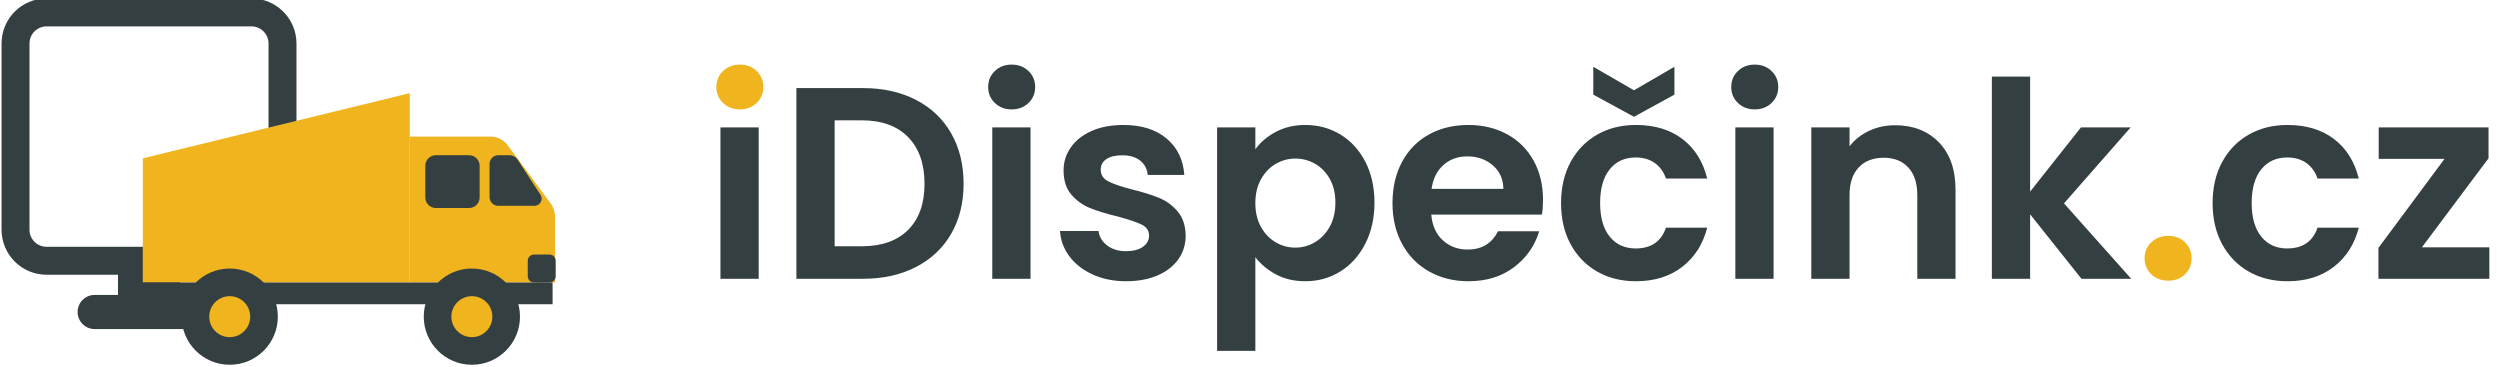
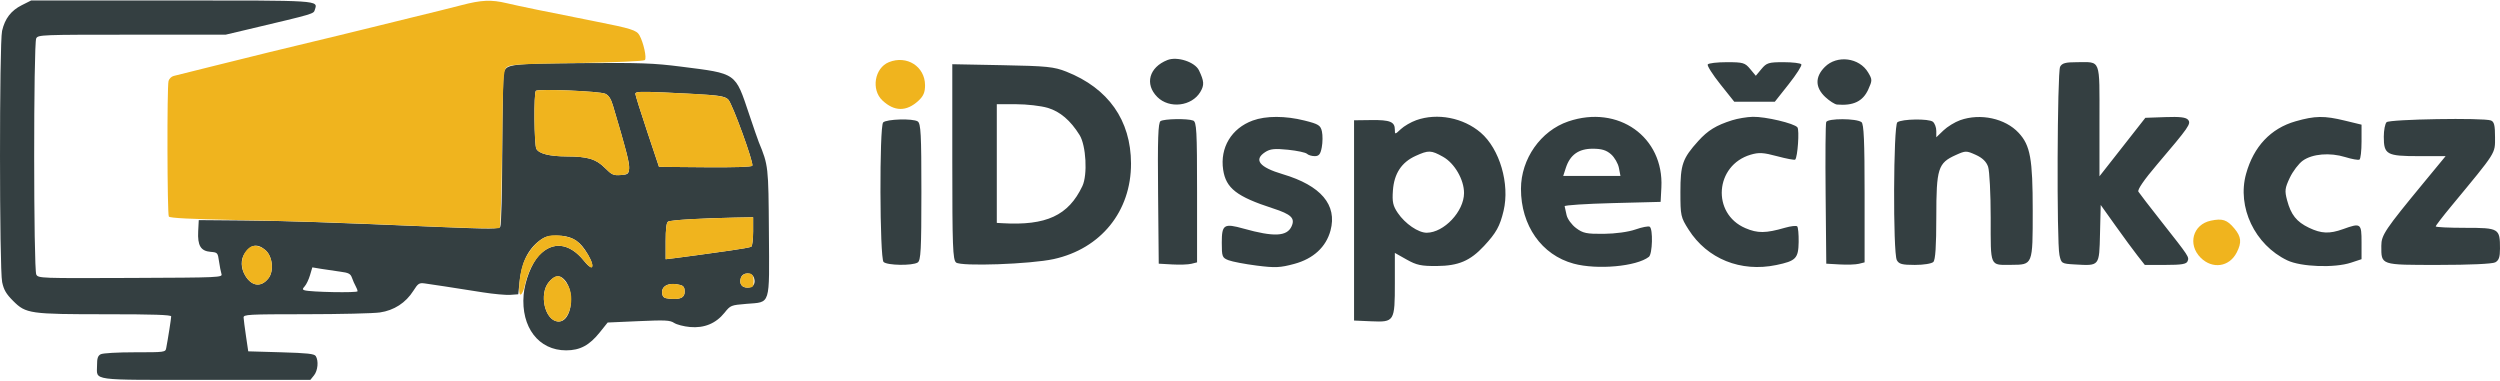
- <svg xmlns="http://www.w3.org/2000/svg" viewBox="0 0 805.304 118" role="img" aria-label="iDispečink.cz">
-   <g fill="none">
-     <rect x="5" y="4" width="86" height="80" rx="10" stroke="#343F41" stroke-width="9" />
-     <rect x="38" y="84" width="20" height="13" fill="#343F41" />
-     <rect x="25" y="95" width="46" height="11" rx="5.5" fill="#343F41" />
+ <svg xmlns="http://www.w3.org/2000/svg" viewBox="0 0 985.90 149.63" width="986" height="150" role="img" aria-label="iDispečink.cz">
+   <g transform="translate(-92.99 -178.50)">
+     <path fill="#343f41" fill-rule="evenodd" d="M101.586 180.363C97.34 182.492 94.918 185.652 93.809 190.5 92.703 195.332 92.73 284.422 93.84 289.586 94.5 292.676 95.422 294.246 98.215 297.035 103.211 302.031 104.762 302.25 135.035 302.25 153.527 302.25 160.5 302.484 160.5 303.102 160.5 303.906 159.246 311.898 158.543 315.562 158.227 317.23 158.07 317.25 146.188 317.25 139.324 317.25 133.527 317.582 132.699 318.027 131.578 318.629 131.254 319.602 131.262 322.34 131.281 328.609 127.691 328.125 174.039 328.125H215.383L216.816 326.355C218.34 324.473 218.695 320.617 217.516 318.75 216.945 317.848 214.262 317.551 203.848 317.25L190.883 316.875 190 310.875C189.512 307.574 189.086 304.285 189.055 303.562 189.004 302.34 190.652 302.25 213.562 302.234 227.07 302.227 240.227 301.918 242.793 301.543 248.391 300.734 253.008 297.742 256.023 292.973 257.84 290.098 258.297 289.801 260.461 290.09 263.109 290.445 271.406 291.719 283.367 293.609 287.629 294.281 292.523 294.727 294.242 294.602L297.375 294.375 297.832 289.875C298.633 281.984 301.117 276.762 305.742 273.234 307.859 271.621 309.148 271.25 312.656 271.25 317.746 271.25 320.926 272.844 323.602 276.734 327.758 282.777 327.484 286.41 323.27 281.164 317.59 274.094 310.891 273.324 305.48 279.117 302.629 282.176 299.949 289.086 299.488 294.57 298.414 307.375 305.422 316.52 316.281 316.488 321.773 316.473 325.449 314.492 329.582 309.32L332.625 305.512 344.789 304.973C355.387 304.504 357.191 304.59 358.824 305.66 359.855 306.336 362.676 307.066 365.094 307.285 370.699 307.793 375.309 305.891 378.699 301.672 381.082 298.711 381.207 298.66 387.375 298.148 397.023 297.344 396.406 299.32 396.215 269.883 396.047 243.941 396 243.52 392.227 234.375 391.887 233.551 390.191 228.656 388.461 223.5 382.859 206.816 383.703 207.406 361.5 204.59 350.66 203.215 345.824 203.043 322.5 203.211 294.203 203.41 292.609 203.609 291.668 207 291.383 208.031 291.109 221.867 291.062 237.75 291.016 253.758 290.672 267.109 290.289 267.711 289.695 268.652 286.641 268.672 267.238 267.859 218.84 265.84 205.965 265.414 189 265.273L171.375 265.125 171.148 269.508C170.855 275.176 172.145 277.32 176.043 277.641 178.785 277.867 178.879 277.973 179.359 281.371 179.633 283.293 180.066 285.523 180.32 286.324 180.773 287.754 180.059 287.785 144.441 287.934 108.836 288.082 108.082 288.055 107.301 286.594 106.207 284.551 106.184 195.492 107.277 193.449 108.027 192.047 109.238 192 145.008 192H181.969L191.297 189.793C217.336 183.625 216.621 183.836 217.164 182.121 218.344 178.406 219.797 178.5 160.555 178.5H105.293Z M331.676 215.297C333.059 215.926 333.906 217.238 334.734 220.02 340.02 237.762 341.301 242.746 341.102 244.781 340.891 246.953 340.645 247.141 337.73 247.355 334.914 247.559 334.262 247.262 331.547 244.547 328.012 241.012 324.805 240.047 316.5 240.016 309.738 239.988 305.535 238.938 304.508 237.016 303.637 235.391 303.461 215.055 304.312 214.156 305.148 213.27 329.453 214.281 331.676 215.297Z M372.633 215.754C377.41 216.109 379.211 216.555 380.223 217.645 381.887 219.43 390.312 242.637 389.676 243.668 389.375 244.156 382.664 244.375 371.039 244.277L352.875 244.125 348.238 230.25C345.688 222.617 343.578 215.906 343.551 215.332 343.508 214.465 345.422 214.375 354.938 214.789 361.227 215.066 369.191 215.5 372.633 215.754Z M390 269.582C390 272.652 389.668 275.367 389.266 275.617 388.859 275.867 385.062 276.551 380.828 277.137 376.59 277.723 370.93 278.516 368.25 278.898 365.57 279.285 361.602 279.812 359.438 280.074L355.5 280.551V273.445C355.5 268.582 355.797 266.148 356.438 265.73 357.383 265.121 369.203 264.402 382.688 264.141L390 264Z M197.68 276.98C200.484 279.395 201.098 285.238 198.84 288.094 196 291.695 192.316 291.289 189.758 287.09 187.922 284.074 187.828 280.699 189.52 278.23 191.957 274.664 194.531 274.273 197.68 276.98Z M227.125 285.449C230.531 285.895 231.223 286.258 231.812 287.922 232.191 288.996 232.84 290.461 233.25 291.176 233.664 291.895 234 292.797 234 293.184 234 293.863 215.355 293.52 213.086 292.797 212.223 292.523 212.242 292.246 213.199 291.172 213.832 290.457 214.758 288.5 215.254 286.82L216.16 283.762 219.641 284.344C221.559 284.664 224.926 285.16 227.125 285.449Z M390.363 287.965C391.07 290.191 389.996 291.75 387.75 291.75 385.496 291.75 384.43 290.191 385.145 287.941 385.906 285.539 389.598 285.555 390.363 287.965Z M314.641 287.824C320.238 291.84 318.816 305.801 312.879 305.105 307.801 304.508 305.523 294.215 309.441 289.559 311.34 287.301 313.098 286.715 314.641 287.824Z M361.312 290.723C362.562 291.059 363 291.73 363 293.324 363 295.746 361.285 296.535 356.914 296.117 354.875 295.922 354.324 295.512 354.117 294.043 353.688 291.004 356.871 289.531 361.312 290.723Z" />
+     <path fill="#f0b41e" fill-rule="evenodd" d="M274.875 180.387C271.164 181.359 262.387 183.539 255.375 185.23 248.363 186.922 241.445 188.625 240 189.016 238.555 189.406 232.312 190.934 226.125 192.41 206.934 196.992 190.676 200.961 176.625 204.496 169.199 206.363 162.395 208.059 161.504 208.27 160.613 208.477 159.691 209.375 159.453 210.262 158.816 212.641 158.93 262.73 159.574 263.723 159.957 264.312 168.184 264.73 186.375 265.09 212.711 265.605 223.68 265.977 266.414 267.809 279.086 268.352 289.719 268.531 290.039 268.211 290.363 267.891 290.793 253.828 291 236.965 291.344 208.836 291.484 206.191 292.715 204.965 293.93 203.746 296.461 203.586 320.305 203.184 335.949 202.922 346.855 202.445 347.297 202.004 348.105 201.195 346.773 195.117 345.156 192.219 344.047 190.23 341.891 189.555 327.75 186.762 308.84 183.027 297.52 180.703 292.828 179.582 286.688 178.121 282.859 178.293 274.875 180.387Z M304.312 214.156C303.461 215.055 303.637 235.391 304.508 237.016 305.535 238.938 309.738 239.988 316.5 240.016 324.805 240.047 328.012 241.012 331.547 244.547 334.262 247.262 334.914 247.559 337.73 247.355 342.672 246.996 342.617 246.48 334.734 220.02 333.906 217.238 333.059 215.926 331.676 215.297 329.453 214.281 305.148 213.27 304.312 214.156Z M343.551 215.332C343.578 215.906 345.688 222.617 348.238 230.25L352.875 244.125 371.039 244.277C382.664 244.375 389.375 244.156 389.676 243.668 390.312 242.637 381.887 219.43 380.223 217.645 378.758 216.07 375.332 215.684 354.938 214.789 345.422 214.375 343.508 214.465 343.551 215.332Z M366.375 264.703C361.426 264.938 356.953 265.398 356.438 265.73 355.797 266.148 355.5 268.582 355.5 273.445V280.551L359.438 280.074C361.602 279.812 365.57 279.285 368.25 278.898 370.93 278.516 376.59 277.723 380.828 277.137 385.062 276.551 388.859 275.867 389.266 275.617 389.668 275.367 390 272.652 390 269.582V264L382.688 264.141C378.664 264.219 371.324 264.473 366.375 264.703Z M309.75 271.281C305.676 272.055 300.969 277.199 299.109 282.91 297.762 287.047 297.223 294.5 298.27 294.5 298.77 294.5 299.531 292.859 299.961 290.852 300.391 288.844 301.457 285.777 302.332 284.039 307.637 273.469 316.148 272.301 323.27 281.164 324.617 282.836 325.992 284.035 326.328 283.828 327.891 282.859 323.023 274.816 319.703 272.883 317.363 271.516 312.566 270.746 309.75 271.281Z M191.582 275.824C188.188 278.184 187.379 283.184 189.758 287.09 192.316 291.289 196 291.695 198.84 288.094 201.098 285.238 200.484 279.395 197.68 276.98 195.68 275.262 193.098 274.77 191.582 275.824Z M386.848 286.312C386.145 286.469 385.379 287.203 385.145 287.941 384.418 290.223 385.496 291.75 387.832 291.75 389.941 291.75 390.188 291.477 390.188 289.125 390.188 286.465 389.344 285.754 386.848 286.312Z M309.441 289.559C305.523 294.215 307.801 304.508 312.879 305.105 317.453 305.641 320.125 295.77 316.812 290.574 314.191 286.461 312.27 286.199 309.441 289.559Z M355.195 291.23C354.375 291.832 353.957 292.914 354.117 294.043 354.324 295.512 354.875 295.922 356.914 296.117 361.285 296.535 363 295.746 363 293.324 363 291.73 362.562 291.059 361.312 290.723 358.641 290.008 356.645 290.172 355.195 291.23Z" />
  </g>
-   <path d="M46 51 L132 30 L132 91 L46 91 Z" fill="#F0B41E" />
-   <path d="M132 44 h26 a7 7 0 0 1 5.4 2.6 L177 65 a8 8 0 0 1 1.8 5 V91 H132 Z" fill="#F0B41E" />
-   <rect x="137" y="50" width="17.5" height="17" rx="3.4" fill="#343F41" />
-   <path d="M160.5 50 h3.6 a3.2 3.2 0 0 1 2.5 1.2 L174 62.6 a2.3 2.3 0 0 1-1.8 3.7 h-11.7 a2.8 2.8 0 0 1-2.8-2.8 v-10.7 a2.8 2.8 0 0 1 2.8-2.8 Z" fill="#343F41" />
-   <rect x="46" y="91" width="132" height="7" fill="#343F41" />
-   <rect x="170" y="82" width="9" height="9" rx="2" fill="#343F41" />
-   <circle cx="74" cy="102" r="15.5" fill="#343F41" />
-   <circle cx="74" cy="102" r="6.6" fill="#F0B41E" />
-   <circle cx="152" cy="102" r="15.5" fill="#343F41" />
-   <circle cx="152" cy="102" r="6.6" fill="#F0B41E" />
-   <g transform="translate(226 89.8) scale(0.088 -0.088)">
-     <path fill="#343F41" d="M209 554V0H69V554Z M959 348Q959 243 913.5 164.5Q868 86 784.5 43.0Q701 0 591 0H347V698H591Q701 698 784.5 655.0Q868 612 913.5 532.5Q959 453 959 348Z M816 348Q816 457 756.0 518.5Q696 580 586 580H487V119H586Q696 119 756.0 179.0Q816 239 816 348Z M1049 702Q1049 737 1073.5 760.5Q1098 784 1135 784Q1172 784 1196.5 760.5Q1221 737 1221 702Q1221 667 1196.5 643.5Q1172 620 1135 620Q1098 620 1073.5 643.5Q1049 667 1049 702Z M1204 554V0H1064V554Z M1312 175H1453Q1457 143 1484.5 122.0Q1512 101 1553 101Q1593 101 1615.5 117.0Q1638 133 1638 158Q1638 185 1610.5 198.5Q1583 212 1523 228Q1461 243 1421.5 259.0Q1382 275 1353.5 308.0Q1325 341 1325 397Q1325 443 1351.5 481.0Q1378 519 1427.5 541.0Q1477 563 1544 563Q1643 563 1702.0 513.5Q1761 464 1767 380H1633Q1630 413 1605.5 432.5Q1581 452 1540 452Q1502 452 1481.5 438.0Q1461 424 1461 399Q1461 371 1489.0 356.5Q1517 342 1576 327Q1636 312 1675.0 296.0Q1714 280 1742.5 246.5Q1771 213 1772 158Q1772 110 1745.5 72.0Q1719 34 1669.5 12.5Q1620 -9 1554 -9Q1486 -9 1432.0 15.5Q1378 40 1346.5 82.0Q1315 124 1312 175Z M2210 563Q2281 563 2338.5 528.0Q2396 493 2429.5 428.5Q2463 364 2463 279Q2463 194 2429.5 128.5Q2396 63 2338.5 27.0Q2281 -9 2210 -9Q2149 -9 2102.5 16.0Q2056 41 2027 79V-264H1887V554H2027V474Q2054 512 2101.5 537.5Q2149 563 2210 563Z M2173 440Q2135 440 2101.5 420.5Q2068 401 2047.5 364.0Q2027 327 2027 277Q2027 227 2047.5 190.0Q2068 153 2101.5 133.5Q2135 114 2173 114Q2212 114 2245.5 134.0Q2279 154 2299.5 191.0Q2320 228 2320 279Q2320 329 2299.5 365.5Q2279 402 2245.5 421.0Q2212 440 2173 440Z M3076 235H2671Q2676 175 2713.0 141.0Q2750 107 2804 107Q2882 107 2915 174H3066Q3042 94 2974.0 42.5Q2906 -9 2807 -9Q2727 -9 2663.5 26.5Q2600 62 2564.5 127.0Q2529 192 2529 277Q2529 363 2564.0 428.0Q2599 493 2662.0 528.0Q2725 563 2807 563Q2886 563 2948.5 529.0Q3011 495 3045.5 432.5Q3080 370 3080 289Q3080 259 3076 235Z M2935 329Q2934 383 2896.0 415.5Q2858 448 2803 448Q2751 448 2715.5 416.5Q2680 385 2672 329Z M3420 563Q3523 563 3590.5 511.5Q3658 460 3681 367H3530Q3518 403 3489.5 423.5Q3461 444 3419 444Q3359 444 3324.0 400.5Q3289 357 3289 277Q3289 198 3324.0 154.5Q3359 111 3419 111Q3504 111 3530 187H3681Q3658 97 3590.0 44.0Q3522 -9 3420 -9Q3340 -9 3278.0 26.5Q3216 62 3181.0 126.5Q3146 191 3146 277Q3146 363 3181.0 427.5Q3216 492 3278.0 527.5Q3340 563 3420 563Z M3561 674 3413 593 3264 674V776L3413 690L3561 776Z M3769 702Q3769 737 3793.5 760.5Q3818 784 3855 784Q3892 784 3916.5 760.5Q3941 737 3941 702Q3941 667 3916.5 643.5Q3892 620 3855 620Q3818 620 3793.5 643.5Q3769 667 3769 702Z M3924 554V0H3784V554Z M4590 325V0H4450V306Q4450 372 4417.0 407.5Q4384 443 4327 443Q4269 443 4235.5 407.5Q4202 372 4202 306V0H4062V554H4202V485Q4230 521 4273.5 541.5Q4317 562 4369 562Q4468 562 4529.0 499.5Q4590 437 4590 325Z M5051 0 4863 236V0H4723V740H4863V319L5049 554H5231L4987 276L5233 0Z M5805 563Q5908 563 5975.5 511.5Q6043 460 6066 367H5915Q5903 403 5874.5 423.5Q5846 444 5804 444Q5744 444 5709.0 400.5Q5674 357 5674 277Q5674 198 5709.0 154.5Q5744 111 5804 111Q5889 111 5915 187H6066Q6043 97 5975.0 44.0Q5907 -9 5805 -9Q5725 -9 5663.0 26.5Q5601 62 5566.0 126.5Q5531 191 5531 277Q5531 363 5566.0 427.5Q5601 492 5663.0 527.5Q5725 563 5805 563Z M6297 115H6544V0H6138V113L6380 439H6139V554H6541V441Z" />
-     <path fill="#F0B41E" d="M54 702Q54 737 78.5 760.5Q103 784 140 784Q177 784 201.5 760.5Q226 737 226 702Q226 667 201.5 643.5Q177 620 140 620Q103 620 78.5 643.5Q54 667 54 702Z M5282 75Q5282 110 5306.5 133.5Q5331 157 5369 157Q5406 157 5430.0 133.5Q5454 110 5454 75Q5454 40 5430.0 16.5Q5406 -7 5369 -7Q5331 -7 5306.5 16.5Q5282 40 5282 75Z" />
+   <g transform="translate(345.31 23.02) scale(1.3) translate(-74.99 -346.23)">
+     <path fill="#343f41" fill-rule="evenodd" d="M163.5 346.602C157.941 348.797 156.547 353.91 160.441 357.809 164.09 361.453 170.91 360.641 173.504 356.254 174.73 354.18 174.656 353.031 173.082 349.738 171.859 347.18 166.484 345.422 163.5 346.602Z M362.941 348.691C359.926 351.707 359.977 354.926 363.078 357.824 364.359 359.02 365.965 360.047 366.641 360.102 371.605 360.516 374.492 359.117 376.117 355.516 377.352 352.777 377.352 352.527 376.082 350.383 373.414 345.863 366.645 344.992 362.941 348.691Z M327.414 347.934C327.184 348.309 328.898 351.012 331.227 353.934L335.465 359.25H347.766L351.992 353.906C354.32 350.965 356.039 348.266 355.816 347.906 355.594 347.543 353.164 347.25 350.422 347.25 345.895 347.25 345.273 347.441 343.715 349.312L342 351.375 340.285 349.312C338.707 347.414 338.141 347.25 333.203 347.25 330.254 347.25 327.648 347.559 327.414 347.934Z M434.312 348.633C433.438 350.27 433.25 401.809 434.109 405.75 434.668 408.316 434.77 408.379 438.738 408.605 446.34 409.039 446.172 409.246 446.414 399.27L446.625 390.559 451.102 396.84C453.562 400.297 456.574 404.391 457.789 405.938L460 408.75H466.273C471.184 408.75 472.641 408.504 472.984 407.613 473.484 406.312 473.508 406.348 465 395.543 461.492 391.09 458.371 387.035 458.059 386.531 457.699 385.953 459.789 382.914 463.684 378.336 473.449 366.859 474.109 365.91 473.125 364.727 472.496 363.969 470.652 363.75 466.219 363.91L460.168 364.125 453.211 372.996 446.25 381.863V365.012C446.25 345.875 446.773 347.25 439.465 347.25 435.945 347.25 434.902 347.531 434.312 348.633Z M98.25 377.465C98.25 403.129 98.402 407.191 99.398 408.02 100.898 409.262 122.004 408.52 129.02 406.977 143.332 403.828 152.508 392.477 152.465 377.977 152.43 364.867 145.59 355.16 132.828 350.113 129.09 348.637 126.938 348.418 113.438 348.16L98.25 347.867Z M127.195 361.105C130.945 362.219 134.102 364.91 136.863 369.348 138.84 372.531 139.324 381.438 137.707 384.848 133.477 393.762 126.754 396.879 113.438 396.098L111.75 396V360H117.613C120.84 360 125.152 360.496 127.195 361.105Z M189.391 364.949C182.934 367.312 179.41 373.18 180.418 379.891 181.258 385.492 184.543 388.039 195.512 391.594 201.082 393.398 202.297 394.574 201.168 397.055 199.77 400.129 195.812 400.312 186.617 397.738 180.652 396.066 180 396.488 180 401.996 180 406.258 180.125 406.586 182.062 407.332 183.195 407.77 187.031 408.5 190.586 408.953 196.18 409.668 197.711 409.598 202.008 408.434 207.781 406.871 211.633 403.32 212.98 398.32 215.074 390.551 210.09 384.672 198.488 381.227 191.402 379.125 189.598 376.867 193.148 374.539 194.676 373.539 196.031 373.398 200.086 373.812 202.855 374.098 205.445 374.648 205.836 375.039 206.23 375.43 207.289 375.75 208.191 375.75 209.48 375.75 209.941 375.176 210.336 373.062 210.613 371.582 210.633 369.426 210.379 368.27 209.969 366.402 209.363 366.023 205.117 364.957 199.277 363.488 193.387 363.484 189.391 364.949Z M238.992 364.844C237.406 365.41 235.297 366.633 234.305 367.566 232.535 369.227 232.5 369.23 232.5 367.723 232.5 365.332 231.051 364.738 225.375 364.809L220.125 364.875V425.625L225.355 425.852C232.355 426.152 232.5 425.918 232.5 414.285V405.105L236.062 407.113C239.078 408.816 240.488 409.117 245.25 409.082 251.805 409.027 255.34 407.527 259.555 403 263.246 399.035 264.367 397.02 265.48 392.352 267.422 384.207 264.309 373.555 258.539 368.617 253.25 364.09 245.371 362.57 238.992 364.844Z M247.125 375.953C250.621 377.91 253.508 382.902 253.488 386.973 253.461 392.527 247.41 398.953 242.172 398.988 239.629 399.004 235.617 396.262 233.391 392.98 231.926 390.828 231.668 389.652 231.91 386.203 232.27 381.051 234.512 377.625 238.801 375.68 242.73 373.895 243.488 373.918 247.125 375.953Z M285.109 365.223C276.746 368.07 270.77 376.578 270.758 385.66 270.742 396.805 277.027 405.738 286.734 408.363 293.879 410.301 305.828 409.219 309.562 406.301 310.652 405.449 310.855 397.809 309.805 397.16 309.422 396.922 307.484 397.301 305.492 397.996 303.348 398.746 299.434 399.285 295.875 399.32 290.652 399.367 289.562 399.141 287.473 397.57 286.148 396.578 284.859 394.812 284.602 393.648 284.348 392.48 284.078 391.266 284.004 390.949 283.934 390.633 290.457 390.207 298.5 390L313.125 389.625 313.352 385.25C314.148 369.922 300.254 360.066 285.109 365.223Z M298.082 375.188C299.141 376.117 300.211 377.973 300.469 379.312L300.938 381.75H283.578L284.367 379.312C285.648 375.359 288.254 373.5 292.5 373.5 295.234 373.5 296.652 373.93 298.082 375.188Z M334.812 364.867C329.969 366.395 327.465 367.93 324.547 371.156 319.77 376.445 319.125 378.285 319.125 386.625 319.125 393.832 319.223 394.277 321.613 398.039 327.258 406.922 337.414 411.027 348.215 408.785 354.176 407.547 354.914 406.781 354.996 401.789 355.031 399.465 354.836 397.336 354.559 397.059 354.281 396.781 352.605 396.973 350.84 397.48 344.996 399.168 342.551 399.191 338.82 397.586 328.527 393.164 329.59 378.516 340.434 375.312 342.949 374.57 344.273 374.648 348.52 375.789 351.312 376.539 353.758 376.992 353.949 376.801 354.691 376.059 355.262 367.832 354.625 367.023 353.676 365.809 344.91 363.738 341.094 363.824 339.324 363.863 336.496 364.332 334.812 364.867Z M403.977 364.848C402.383 365.418 400.105 366.816 398.914 367.957L396.75 370.031V368.109C396.75 367.051 396.285 365.801 395.723 365.328 394.52 364.332 386.312 364.449 384.938 365.48 383.73 366.383 383.582 405.066 384.777 407.301 385.418 408.496 386.375 408.75 390.25 408.75 392.906 408.75 395.34 408.359 395.852 407.852 396.48 407.223 396.75 403.105 396.754 394.164 396.758 379.473 397.266 377.848 402.641 375.426 405.637 374.074 405.855 374.07 408.711 375.355 410.73 376.27 411.922 377.41 412.461 378.957 412.898 380.215 413.25 387.145 413.25 394.531 413.25 409.566 412.898 408.766 419.5 408.727 426.062 408.684 426 408.848 426 392.309 426 376.512 425.277 372.508 421.742 368.691 417.66 364.293 410.117 362.66 403.977 364.848Z M505.734 365.184C498.203 367.34 493.027 372.828 490.727 381.105 487.918 391.199 493.363 402.648 503.219 407.363 507.375 409.352 517.574 409.723 522.562 408.066L525.75 407.012V401.879C525.75 396.098 525.535 395.949 520.125 397.898 516.031 399.371 513.547 399.27 509.805 397.477 506.031 395.668 504.336 393.535 503.164 389.129 502.398 386.242 502.492 385.473 503.988 382.301 504.918 380.336 506.691 378.004 507.934 377.117 510.848 375.043 516.152 374.598 520.816 376.039 522.844 376.668 524.785 377.008 525.129 376.797 525.469 376.586 525.75 374.113 525.75 371.309V366.203L520.688 364.977C514.422 363.453 511.648 363.492 505.734 365.184Z M77.277 365.523C76.105 366.691 76.223 406.672 77.398 407.852 78.465 408.914 86.133 409.039 87.75 408.016 88.707 407.41 88.875 404.188 88.875 386.625 88.875 369.066 88.707 365.836 87.75 365.215 86.297 364.273 78.293 364.508 77.277 365.523Z M161.426 365.125C160.688 365.594 160.52 370.492 160.676 387.051L160.875 408.375 164.961 408.605C167.207 408.734 169.824 408.645 170.773 408.406L172.5 407.973V386.691C172.5 367.977 172.355 365.355 171.312 364.957 169.598 364.297 162.539 364.418 161.426 365.125Z M363.355 365.41C363.145 365.953 363.066 375.84 363.176 387.383L363.375 408.375 367.461 408.605C369.707 408.734 372.324 408.645 373.273 408.406L375 407.973V387.078C375 371.254 374.773 366.004 374.062 365.445 372.562 364.27 363.805 364.238 363.355 365.41Z M533.344 365.457C532.879 365.922 532.5 367.895 532.5 369.848 532.5 375.266 533.363 375.75 543.055 375.75H551.254L544.688 383.711C532.875 398.035 531.75 399.707 531.75 402.93 531.75 408.891 531.324 408.75 549.074 408.75 558.516 408.75 565.43 408.438 566.301 407.973 567.406 407.383 567.75 406.391 567.75 403.801 567.75 397.672 567.461 397.5 557.223 397.5 552.289 397.5 548.25 397.305 548.25 397.066 548.25 396.828 550.359 394.082 552.938 390.965 566.84 374.156 566.238 375.098 566.246 370.02 566.25 366.402 565.98 365.309 565 364.93 562.746 364.066 534.262 364.539 533.344 365.457Z M533.344 365.457" />
+     <path fill="#f0b41e" fill-rule="evenodd" d="M79.02 347.242C74.676 348.996 73.566 355.598 77.062 358.867 80.699 362.27 84.367 362.289 87.996 358.93 89.5 357.535 89.996 356.359 89.984 354.223 89.949 348.547 84.457 345.051 79.02 347.242Z M480.02 395.328C474.57 396.48 472.914 402.531 476.941 406.559 480.496 410.109 485.605 409.391 487.867 405.016 489.457 401.938 489.285 400.203 487.133 397.648 484.938 395.035 483.547 394.582 480.02 395.328Z M480.02 395.328" />
  </g>
</svg>
